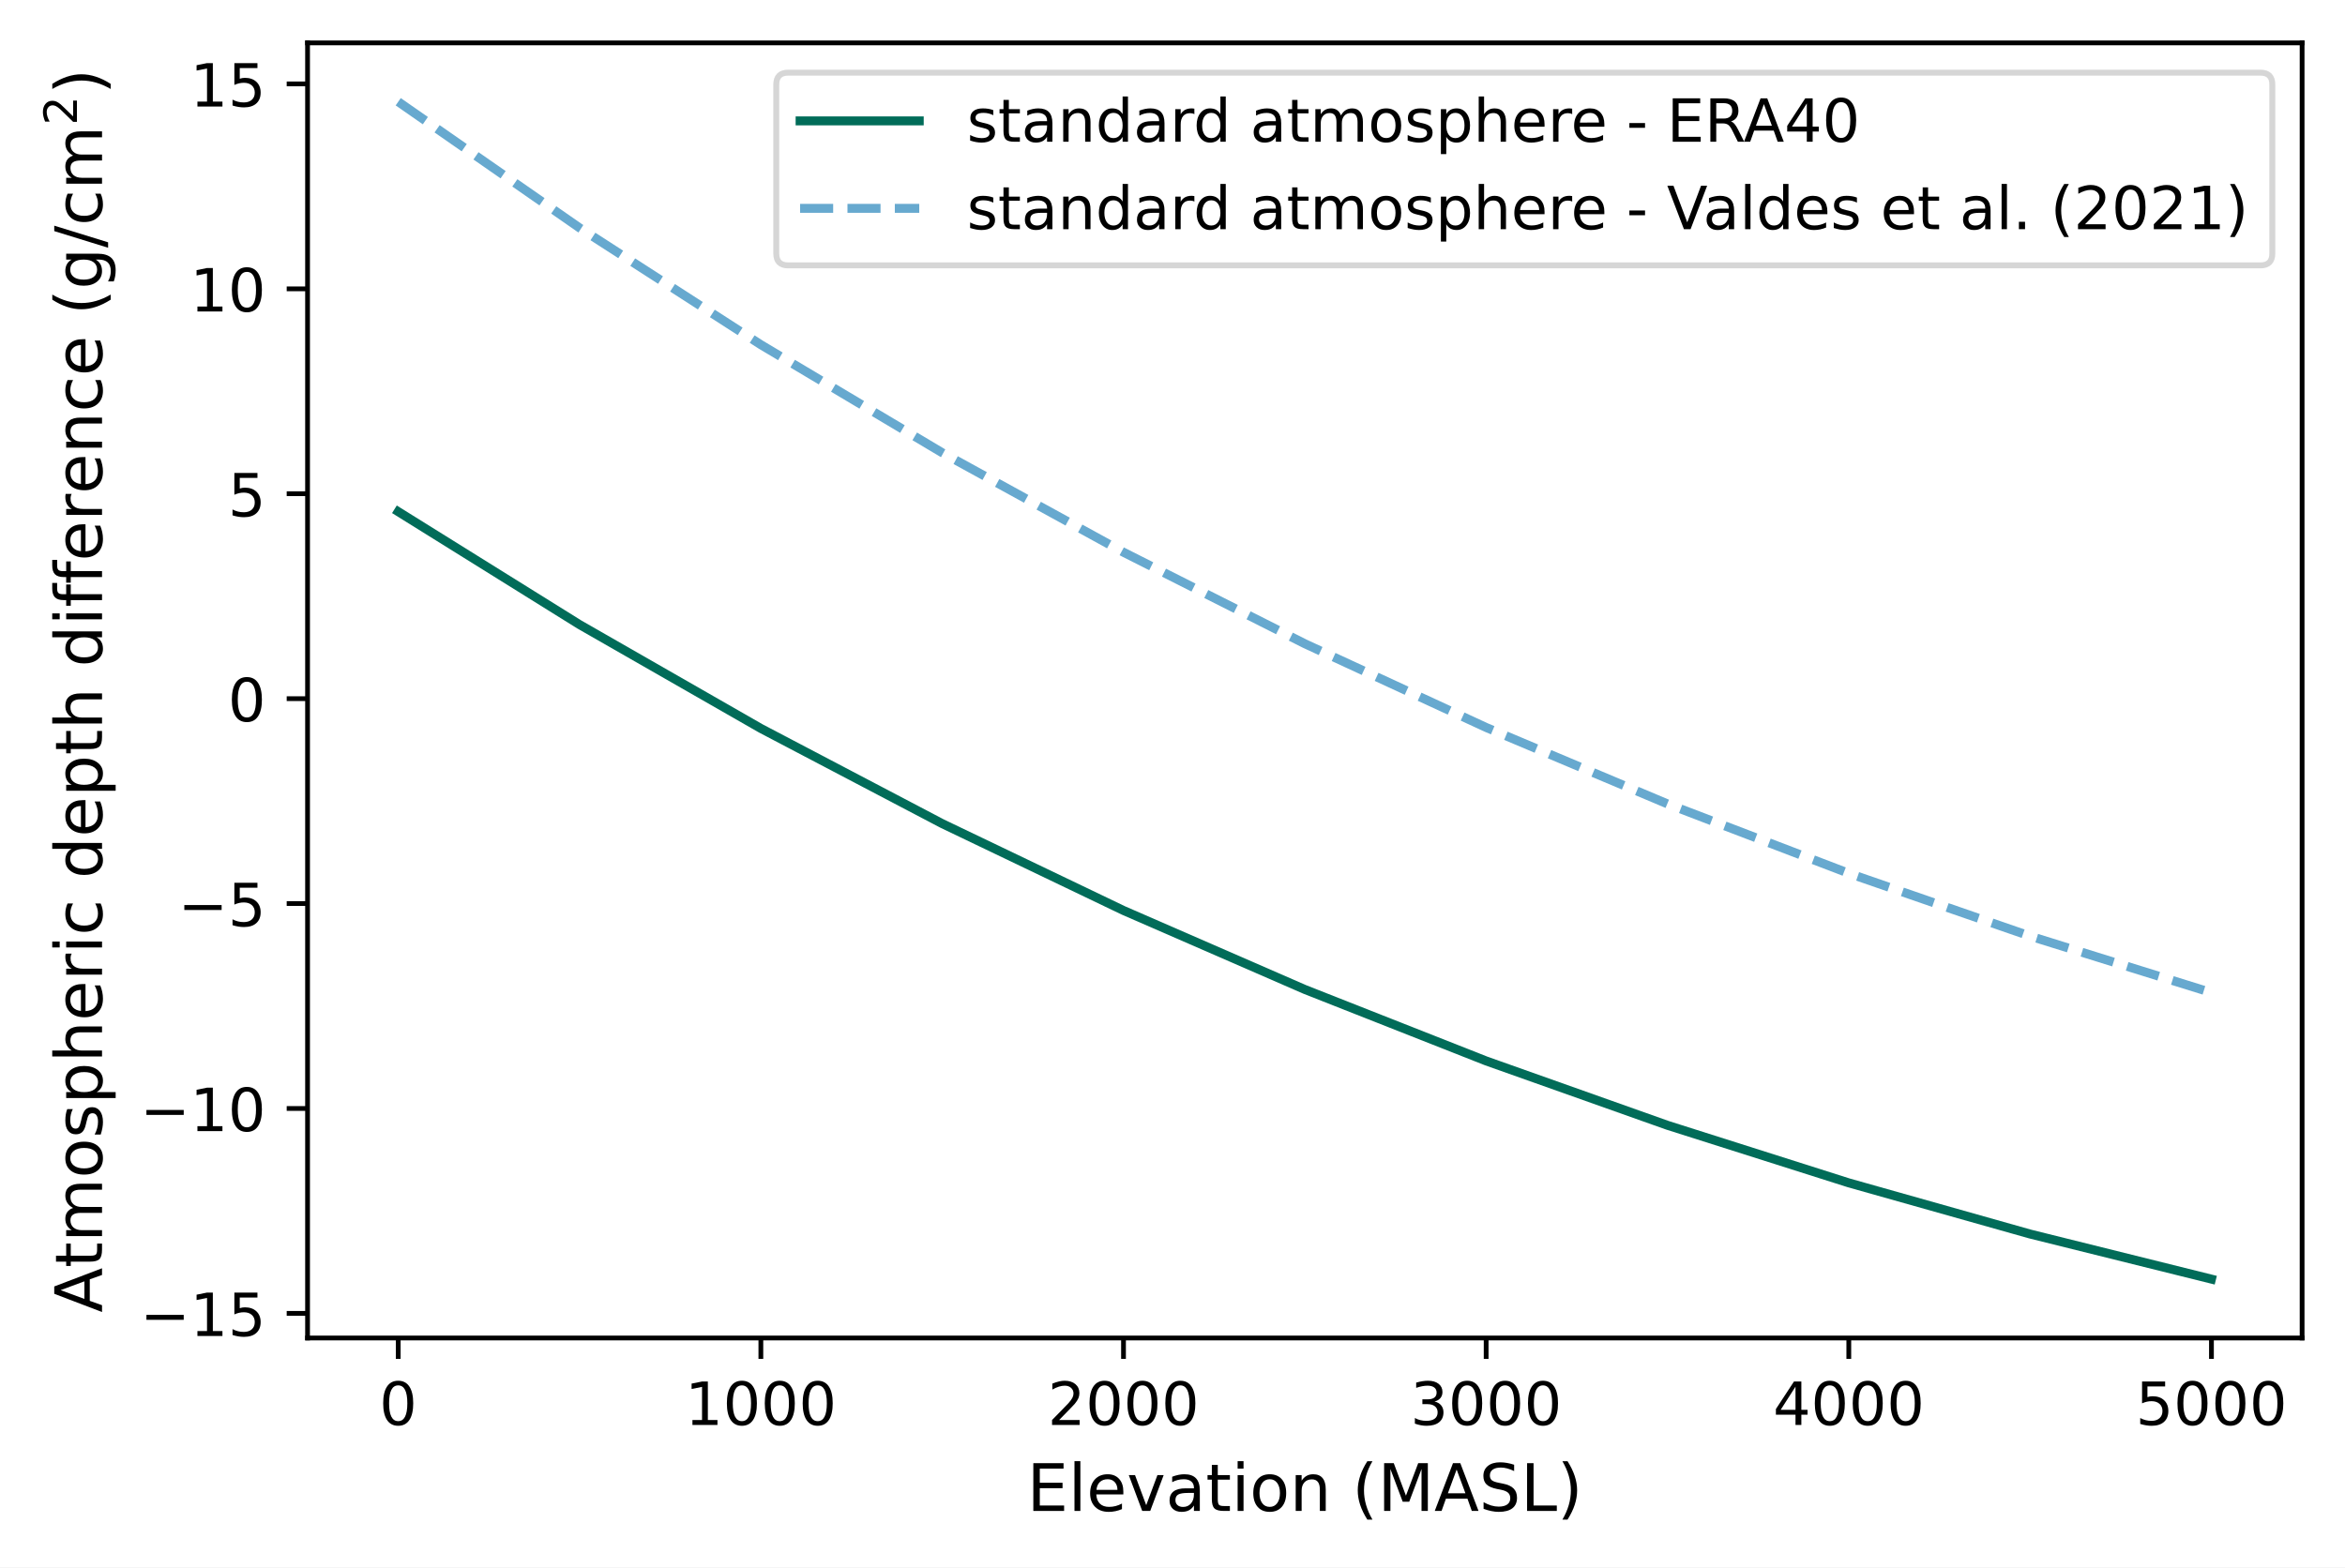
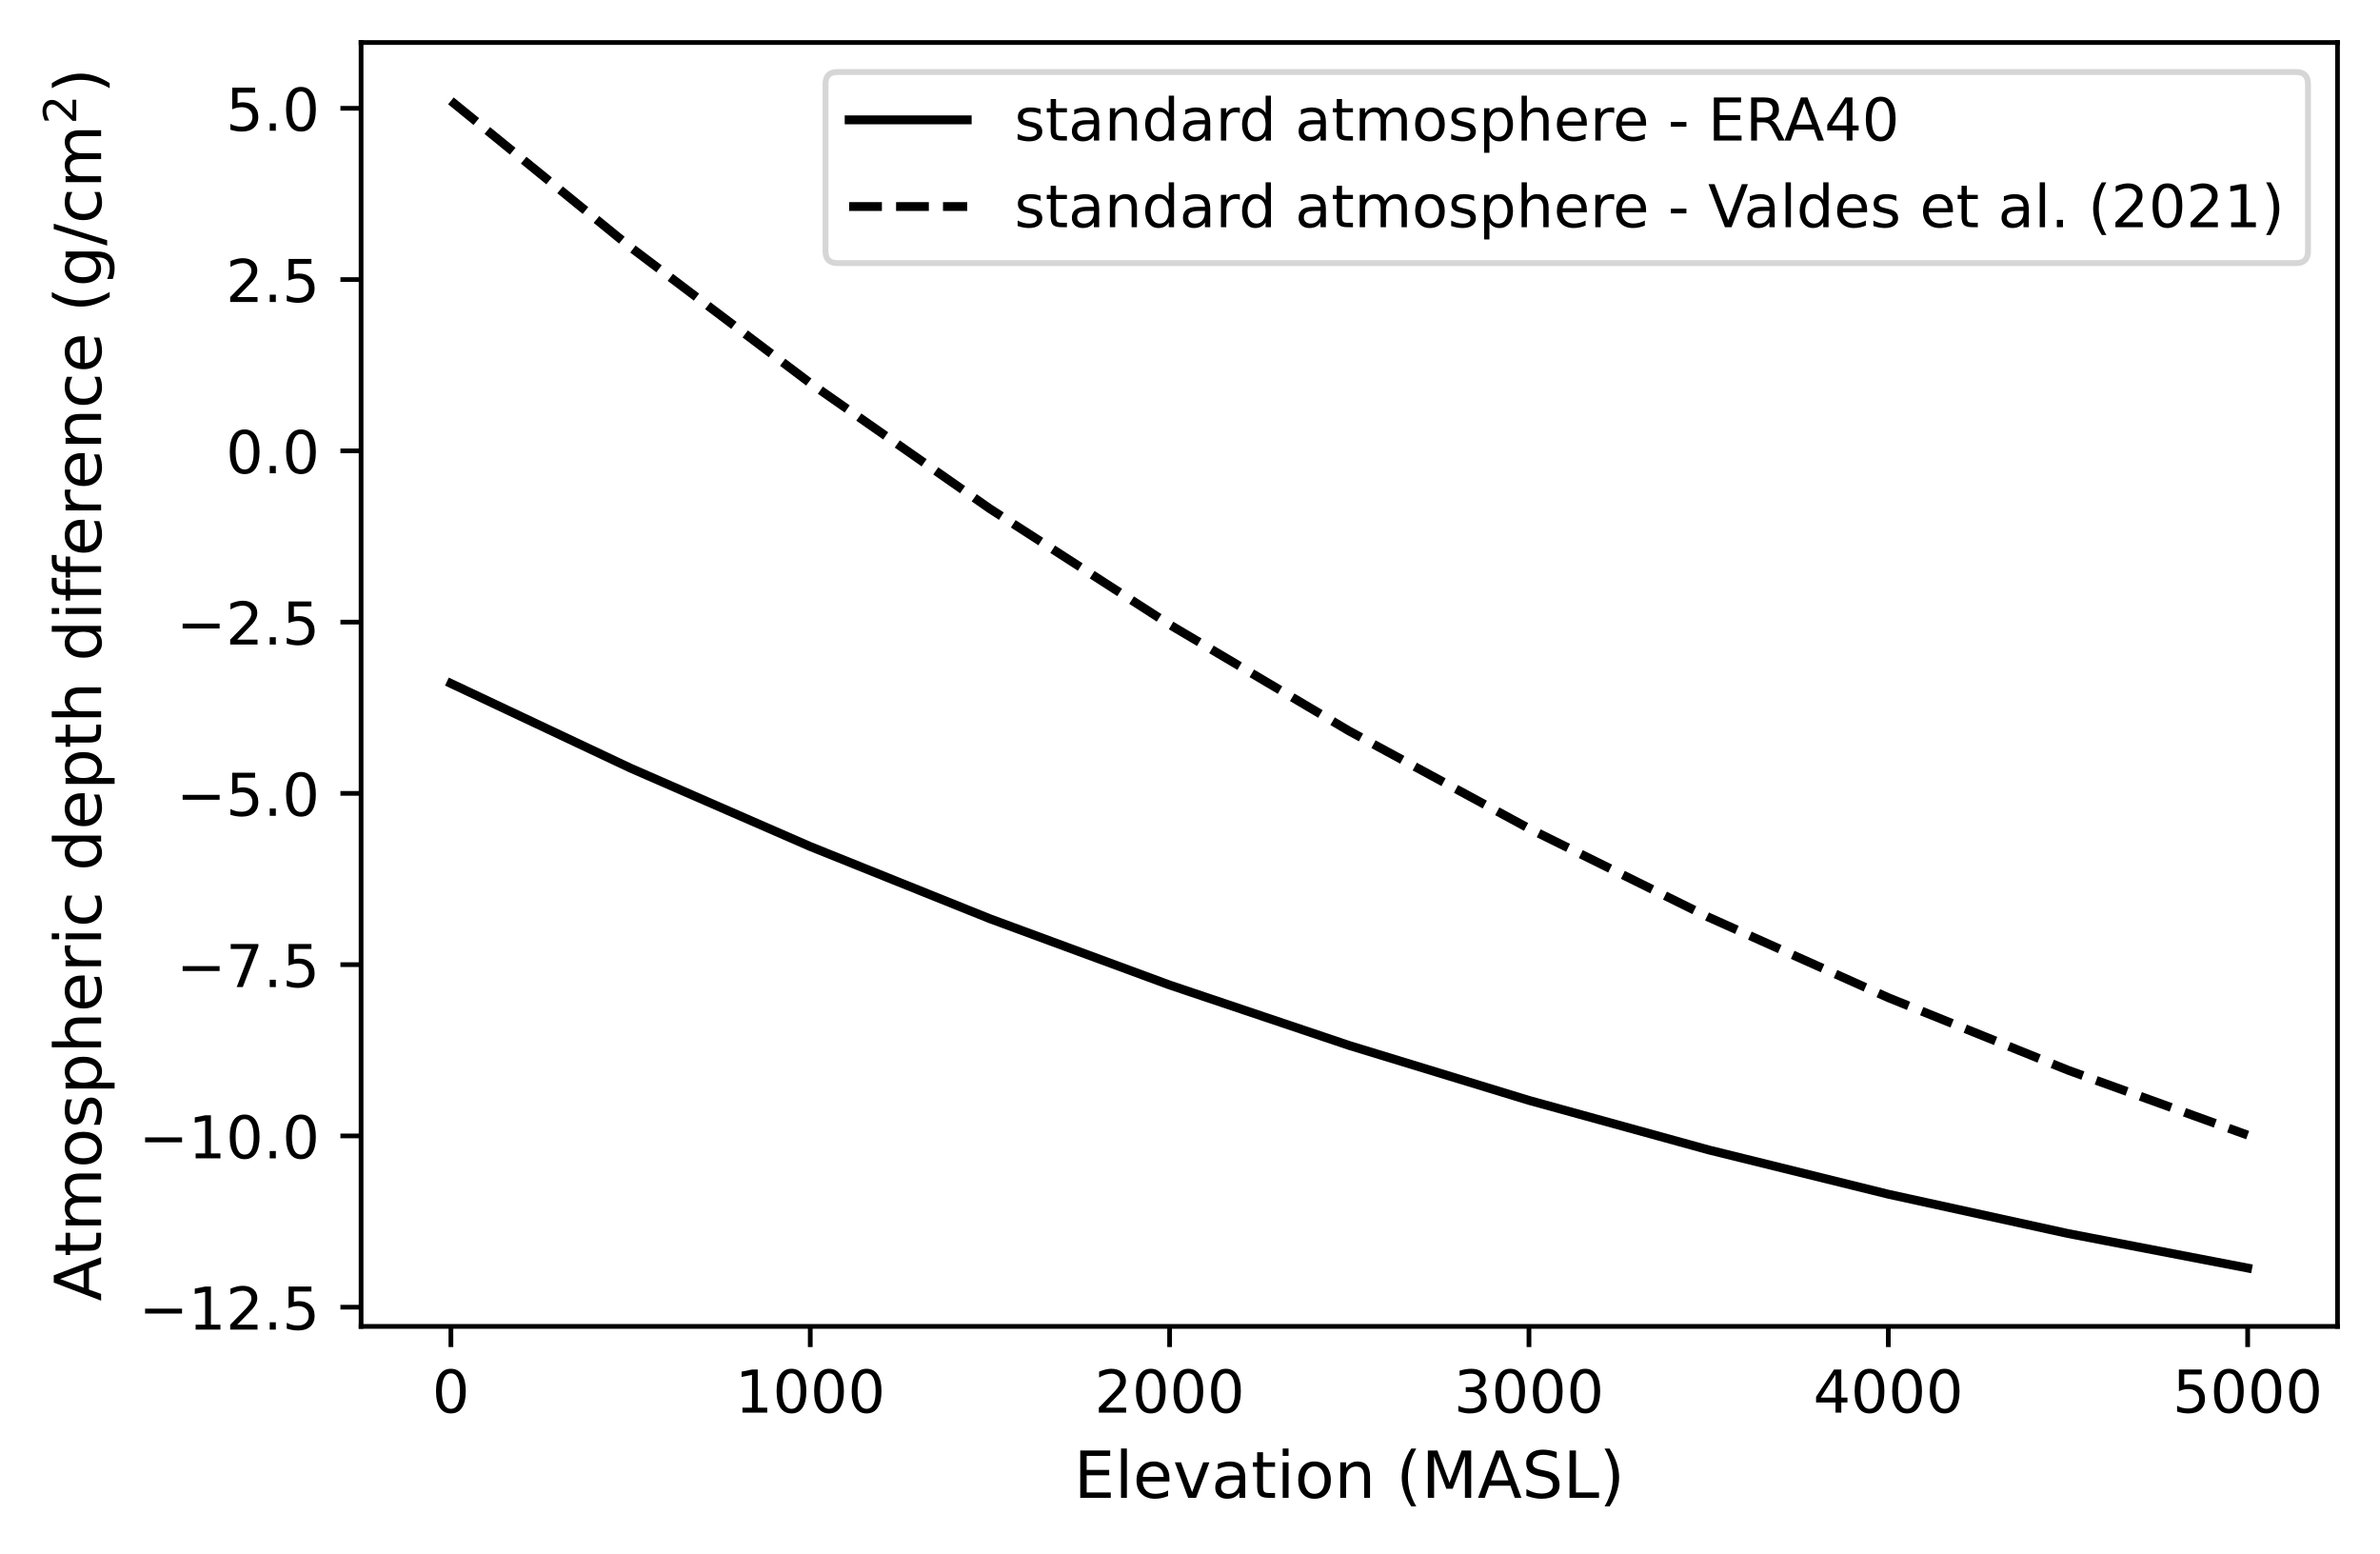
- <svg xmlns="http://www.w3.org/2000/svg" xmlns:xlink="http://www.w3.org/1999/xlink" height="263.164pt" version="1.1" viewBox="0 0 393.625 263.164" width="393.625pt">
+ <svg xmlns="http://www.w3.org/2000/svg" xmlns:xlink="http://www.w3.org/1999/xlink" height="263.164pt" version="1.1" viewBox="0 0 403.165 263.164" width="403.165pt">
  <defs>
    <style type="text/css">
*{stroke-linecap:butt;stroke-linejoin:round;}
  </style>
  </defs>
  <g id="figure_1">
    <g id="patch_1">
-       <path d="M 0 263.164  L 393.625 263.164  L 393.625 0  L 0 0  z " style="fill:#ffffff;" />
+       <path d="M 0 263.164  L 403.165 263.164  L 403.165 0  L 0 0  z " style="fill:#ffffff;" />
    </g>
    <g id="axes_1">
      <g id="patch_2">
-         <path d="M 51.625 224.64  L 386.425 224.64  L 386.425 7.2  L 51.625 7.2  z " style="fill:#ffffff;" />
+         <path d="M 61.165 224.64  L 395.965 224.64  L 395.965 7.2  L 61.165 7.2  z " style="fill:#ffffff;" />
      </g>
      <g id="matplotlib.axis_1">
        <g id="xtick_1">
          <g id="line2d_1">
            <defs>
-               <path d="M 0 0  L 0 3.5  " id="mf3745d3594" style="stroke:#000000;stroke-width:0.8;" />
-             </defs>
-             <g>
-               <use style="stroke:#000000;stroke-width:0.8;" x="66.843" xlink:href="#mf3745d3594" y="224.64" />
+               <path d="M 0 0  L 0 3.5  " id="m3caab899fd" style="stroke:#000000;stroke-width:0.8;" />
+             </defs>
+             <g>
+               <use style="stroke:#000000;stroke-width:0.8;" x="76.383" xlink:href="#m3caab899fd" y="224.64" />
            </g>
          </g>
          <g id="text_1">
            <defs>
              <path d="M 31.781 66.406  Q 24.172 66.406 20.328 58.906  Q 16.5 51.422 16.5 36.375  Q 16.5 21.391 20.328 13.891  Q 24.172 6.391 31.781 6.391  Q 39.453 6.391 43.281 13.891  Q 47.125 21.391 47.125 36.375  Q 47.125 51.422 43.281 58.906  Q 39.453 66.406 31.781 66.406  z M 31.781 74.219  Q 44.047 74.219 50.516 64.516  Q 56.984 54.828 56.984 36.375  Q 56.984 17.969 50.516 8.266  Q 44.047 -1.422 31.781 -1.422  Q 19.531 -1.422 13.062 8.266  Q 6.594 17.969 6.594 36.375  Q 6.594 54.828 13.062 64.516  Q 19.531 74.219 31.781 74.219  z " id="DejaVuSans-48" />
            </defs>
-             <g transform="translate(63.66162 239.2384)scale(0.1 -0.1)">
+             <g transform="translate(73.20224 239.2384)scale(0.1 -0.1)">
              <use xlink:href="#DejaVuSans-48" />
            </g>
          </g>
        </g>
        <g id="xtick_2">
          <g id="line2d_2">
            <g>
-               <use style="stroke:#000000;stroke-width:0.8;" x="127.716" xlink:href="#mf3745d3594" y="224.64" />
+               <use style="stroke:#000000;stroke-width:0.8;" x="137.256" xlink:href="#m3caab899fd" y="224.64" />
            </g>
          </g>
          <g id="text_2">
            <defs>
              <path d="M 12.406 8.297  L 28.516 8.297  L 28.516 63.922  L 10.984 60.406  L 10.984 69.391  L 28.422 72.906  L 38.281 72.906  L 38.281 8.297  L 54.391 8.297  L 54.391 0  L 12.406 0  z " id="DejaVuSans-49" />
            </defs>
-             <g transform="translate(114.9906 239.2384)scale(0.1 -0.1)">
+             <g transform="translate(124.5312 239.2384)scale(0.1 -0.1)">
              <use xlink:href="#DejaVuSans-49" />
              <use x="63.623" xlink:href="#DejaVuSans-48" />
              <use x="127.246" xlink:href="#DejaVuSans-48" />
              <use x="190.869" xlink:href="#DejaVuSans-48" />
            </g>
          </g>
        </g>
        <g id="xtick_3">
          <g id="line2d_3">
            <g>
-               <use style="stroke:#000000;stroke-width:0.8;" x="188.588" xlink:href="#mf3745d3594" y="224.64" />
+               <use style="stroke:#000000;stroke-width:0.8;" x="198.129" xlink:href="#m3caab899fd" y="224.64" />
            </g>
          </g>
          <g id="text_3">
            <defs>
              <path d="M 19.188 8.297  L 53.609 8.297  L 53.609 0  L 7.328 0  L 7.328 8.297  Q 12.938 14.109 22.625 23.891  Q 32.328 33.688 34.812 36.531  Q 39.547 41.844 41.422 45.531  Q 43.312 49.219 43.312 52.781  Q 43.312 58.594 39.234 62.25  Q 35.156 65.922 28.609 65.922  Q 23.969 65.922 18.812 64.312  Q 13.672 62.703 7.812 59.422  L 7.812 69.391  Q 13.766 71.781 18.938 73  Q 24.125 74.219 28.422 74.219  Q 39.75 74.219 46.484 68.547  Q 53.219 62.891 53.219 53.422  Q 53.219 48.922 51.531 44.891  Q 49.859 40.875 45.406 35.406  Q 44.188 33.984 37.641 27.219  Q 31.109 20.453 19.188 8.297  z " id="DejaVuSans-50" />
            </defs>
-             <g transform="translate(175.8633 239.2384)scale(0.1 -0.1)">
+             <g transform="translate(185.4039 239.2384)scale(0.1 -0.1)">
              <use xlink:href="#DejaVuSans-50" />
              <use x="63.623" xlink:href="#DejaVuSans-48" />
              <use x="127.246" xlink:href="#DejaVuSans-48" />
              <use x="190.869" xlink:href="#DejaVuSans-48" />
            </g>
          </g>
        </g>
        <g id="xtick_4">
          <g id="line2d_4">
            <g>
-               <use style="stroke:#000000;stroke-width:0.8;" x="249.461" xlink:href="#mf3745d3594" y="224.64" />
+               <use style="stroke:#000000;stroke-width:0.8;" x="259.002" xlink:href="#m3caab899fd" y="224.64" />
            </g>
          </g>
          <g id="text_4">
            <defs>
              <path d="M 40.578 39.312  Q 47.656 37.797 51.625 33  Q 55.609 28.219 55.609 21.188  Q 55.609 10.406 48.188 4.484  Q 40.766 -1.422 27.094 -1.422  Q 22.516 -1.422 17.656 -0.516  Q 12.797 0.391 7.625 2.203  L 7.625 11.719  Q 11.719 9.328 16.594 8.109  Q 21.484 6.891 26.812 6.891  Q 36.078 6.891 40.938 10.547  Q 45.797 14.203 45.797 21.188  Q 45.797 27.641 41.281 31.266  Q 36.766 34.906 28.719 34.906  L 20.219 34.906  L 20.219 43.016  L 29.109 43.016  Q 36.375 43.016 40.234 45.922  Q 44.094 48.828 44.094 54.297  Q 44.094 59.906 40.109 62.906  Q 36.141 65.922 28.719 65.922  Q 24.656 65.922 20.016 65.031  Q 15.375 64.156 9.812 62.312  L 9.812 71.094  Q 15.438 72.656 20.344 73.438  Q 25.25 74.219 29.594 74.219  Q 40.828 74.219 47.359 69.109  Q 53.906 64.016 53.906 55.328  Q 53.906 49.266 50.438 45.094  Q 46.969 40.922 40.578 39.312  z " id="DejaVuSans-51" />
            </defs>
-             <g transform="translate(236.7361 239.2384)scale(0.1 -0.1)">
+             <g transform="translate(246.2767 239.2384)scale(0.1 -0.1)">
              <use xlink:href="#DejaVuSans-51" />
              <use x="63.623" xlink:href="#DejaVuSans-48" />
              <use x="127.246" xlink:href="#DejaVuSans-48" />
              <use x="190.869" xlink:href="#DejaVuSans-48" />
            </g>
          </g>
        </g>
        <g id="xtick_5">
          <g id="line2d_5">
            <g>
-               <use style="stroke:#000000;stroke-width:0.8;" x="310.334" xlink:href="#mf3745d3594" y="224.64" />
+               <use style="stroke:#000000;stroke-width:0.8;" x="319.874" xlink:href="#m3caab899fd" y="224.64" />
            </g>
          </g>
          <g id="text_5">
            <defs>
              <path d="M 37.797 64.312  L 12.891 25.391  L 37.797 25.391  z M 35.203 72.906  L 47.609 72.906  L 47.609 25.391  L 58.016 25.391  L 58.016 17.188  L 47.609 17.188  L 47.609 0  L 37.797 0  L 37.797 17.188  L 4.891 17.188  L 4.891 26.703  z " id="DejaVuSans-52" />
            </defs>
-             <g transform="translate(297.6088 239.2384)scale(0.1 -0.1)">
+             <g transform="translate(307.1494 239.2384)scale(0.1 -0.1)">
              <use xlink:href="#DejaVuSans-52" />
              <use x="63.623" xlink:href="#DejaVuSans-48" />
              <use x="127.246" xlink:href="#DejaVuSans-48" />
              <use x="190.869" xlink:href="#DejaVuSans-48" />
            </g>
          </g>
        </g>
        <g id="xtick_6">
          <g id="line2d_6">
            <g>
-               <use style="stroke:#000000;stroke-width:0.8;" x="371.207" xlink:href="#mf3745d3594" y="224.64" />
+               <use style="stroke:#000000;stroke-width:0.8;" x="380.747" xlink:href="#m3caab899fd" y="224.64" />
            </g>
          </g>
          <g id="text_6">
            <defs>
              <path d="M 10.797 72.906  L 49.516 72.906  L 49.516 64.594  L 19.828 64.594  L 19.828 46.734  Q 21.969 47.469 24.109 47.828  Q 26.266 48.188 28.422 48.188  Q 40.625 48.188 47.75 41.5  Q 54.891 34.812 54.891 23.391  Q 54.891 11.625 47.562 5.094  Q 40.234 -1.422 26.906 -1.422  Q 22.312 -1.422 17.547 -0.641  Q 12.797 0.141 7.719 1.703  L 7.719 11.625  Q 12.109 9.234 16.797 8.062  Q 21.484 6.891 26.703 6.891  Q 35.156 6.891 40.078 11.328  Q 45.016 15.766 45.016 23.391  Q 45.016 31 40.078 35.438  Q 35.156 39.891 26.703 39.891  Q 22.75 39.891 18.812 39.016  Q 14.891 38.141 10.797 36.281  z " id="DejaVuSans-53" />
            </defs>
-             <g transform="translate(358.4815 239.2384)scale(0.1 -0.1)">
+             <g transform="translate(368.0221 239.2384)scale(0.1 -0.1)">
              <use xlink:href="#DejaVuSans-53" />
              <use x="63.623" xlink:href="#DejaVuSans-48" />
              <use x="127.246" xlink:href="#DejaVuSans-48" />
              <use x="190.869" xlink:href="#DejaVuSans-48" />
            </g>
          </g>
        </g>
        <g id="text_7">
          <defs>
            <path d="M 9.812 72.906  L 55.906 72.906  L 55.906 64.594  L 19.672 64.594  L 19.672 43.016  L 54.391 43.016  L 54.391 34.719  L 19.672 34.719  L 19.672 8.297  L 56.781 8.297  L 56.781 0  L 9.812 0  z " id="DejaVuSans-69" />
            <path d="M 9.422 75.984  L 18.406 75.984  L 18.406 0  L 9.422 0  z " id="DejaVuSans-108" />
            <path d="M 56.203 29.594  L 56.203 25.203  L 14.891 25.203  Q 15.484 15.922 20.484 11.062  Q 25.484 6.203 34.422 6.203  Q 39.594 6.203 44.453 7.469  Q 49.312 8.734 54.109 11.281  L 54.109 2.781  Q 49.266 0.734 44.188 -0.344  Q 39.109 -1.422 33.891 -1.422  Q 20.797 -1.422 13.156 6.188  Q 5.516 13.812 5.516 26.812  Q 5.516 40.234 12.766 48.109  Q 20.016 56 32.328 56  Q 43.359 56 49.781 48.891  Q 56.203 41.797 56.203 29.594  z M 47.219 32.234  Q 47.125 39.594 43.094 43.984  Q 39.062 48.391 32.422 48.391  Q 24.906 48.391 20.391 44.141  Q 15.875 39.891 15.188 32.172  z " id="DejaVuSans-101" />
            <path d="M 2.984 54.688  L 12.5 54.688  L 29.594 8.797  L 46.688 54.688  L 56.203 54.688  L 35.688 0  L 23.484 0  z " id="DejaVuSans-118" />
            <path d="M 34.281 27.484  Q 23.391 27.484 19.188 25  Q 14.984 22.516 14.984 16.5  Q 14.984 11.719 18.141 8.906  Q 21.297 6.109 26.703 6.109  Q 34.188 6.109 38.703 11.406  Q 43.219 16.703 43.219 25.484  L 43.219 27.484  z M 52.203 31.203  L 52.203 0  L 43.219 0  L 43.219 8.297  Q 40.141 3.328 35.547 0.953  Q 30.953 -1.422 24.312 -1.422  Q 15.922 -1.422 10.953 3.297  Q 6 8.016 6 15.922  Q 6 25.141 12.172 29.828  Q 18.359 34.516 30.609 34.516  L 43.219 34.516  L 43.219 35.406  Q 43.219 41.609 39.141 45  Q 35.062 48.391 27.688 48.391  Q 23 48.391 18.547 47.266  Q 14.109 46.141 10.016 43.891  L 10.016 52.203  Q 14.938 54.109 19.578 55.047  Q 24.219 56 28.609 56  Q 40.484 56 46.344 49.844  Q 52.203 43.703 52.203 31.203  z " id="DejaVuSans-97" />
            <path d="M 18.312 70.219  L 18.312 54.688  L 36.812 54.688  L 36.812 47.703  L 18.312 47.703  L 18.312 18.016  Q 18.312 11.328 20.141 9.422  Q 21.969 7.516 27.594 7.516  L 36.812 7.516  L 36.812 0  L 27.594 0  Q 17.188 0 13.234 3.875  Q 9.281 7.766 9.281 18.016  L 9.281 47.703  L 2.688 47.703  L 2.688 54.688  L 9.281 54.688  L 9.281 70.219  z " id="DejaVuSans-116" />
            <path d="M 9.422 54.688  L 18.406 54.688  L 18.406 0  L 9.422 0  z M 9.422 75.984  L 18.406 75.984  L 18.406 64.594  L 9.422 64.594  z " id="DejaVuSans-105" />
            <path d="M 30.609 48.391  Q 23.391 48.391 19.188 42.75  Q 14.984 37.109 14.984 27.297  Q 14.984 17.484 19.156 11.844  Q 23.344 6.203 30.609 6.203  Q 37.797 6.203 41.984 11.859  Q 46.188 17.531 46.188 27.297  Q 46.188 37.016 41.984 42.703  Q 37.797 48.391 30.609 48.391  z M 30.609 56  Q 42.328 56 49.016 48.375  Q 55.719 40.766 55.719 27.297  Q 55.719 13.875 49.016 6.219  Q 42.328 -1.422 30.609 -1.422  Q 18.844 -1.422 12.172 6.219  Q 5.516 13.875 5.516 27.297  Q 5.516 40.766 12.172 48.375  Q 18.844 56 30.609 56  z " id="DejaVuSans-111" />
            <path d="M 54.891 33.016  L 54.891 0  L 45.906 0  L 45.906 32.719  Q 45.906 40.484 42.875 44.328  Q 39.844 48.188 33.797 48.188  Q 26.516 48.188 22.312 43.547  Q 18.109 38.922 18.109 30.906  L 18.109 0  L 9.078 0  L 9.078 54.688  L 18.109 54.688  L 18.109 46.188  Q 21.344 51.125 25.703 53.562  Q 30.078 56 35.797 56  Q 45.219 56 50.047 50.172  Q 54.891 44.344 54.891 33.016  z " id="DejaVuSans-110" />
            <path id="DejaVuSans-32" />
            <path d="M 31 75.875  Q 24.469 64.656 21.281 53.656  Q 18.109 42.672 18.109 31.391  Q 18.109 20.125 21.312 9.062  Q 24.516 -2 31 -13.188  L 23.188 -13.188  Q 15.875 -1.703 12.234 9.375  Q 8.594 20.453 8.594 31.391  Q 8.594 42.281 12.203 53.312  Q 15.828 64.359 23.188 75.875  z " id="DejaVuSans-40" />
            <path d="M 9.812 72.906  L 24.516 72.906  L 43.109 23.297  L 61.812 72.906  L 76.516 72.906  L 76.516 0  L 66.891 0  L 66.891 64.016  L 48.094 14.016  L 38.188 14.016  L 19.391 64.016  L 19.391 0  L 9.812 0  z " id="DejaVuSans-77" />
            <path d="M 34.188 63.188  L 20.797 26.906  L 47.609 26.906  z M 28.609 72.906  L 39.797 72.906  L 67.578 0  L 57.328 0  L 50.688 18.703  L 17.828 18.703  L 11.188 0  L 0.781 0  z " id="DejaVuSans-65" />
            <path d="M 53.516 70.516  L 53.516 60.891  Q 47.906 63.578 42.922 64.891  Q 37.938 66.219 33.297 66.219  Q 25.25 66.219 20.875 63.094  Q 16.5 59.969 16.5 54.203  Q 16.5 49.359 19.406 46.891  Q 22.312 44.438 30.422 42.922  L 36.375 41.703  Q 47.406 39.594 52.656 34.297  Q 57.906 29 57.906 20.125  Q 57.906 9.516 50.797 4.047  Q 43.703 -1.422 29.984 -1.422  Q 24.812 -1.422 18.969 -0.25  Q 13.141 0.922 6.891 3.219  L 6.891 13.375  Q 12.891 10.016 18.656 8.297  Q 24.422 6.594 29.984 6.594  Q 38.422 6.594 43.016 9.906  Q 47.609 13.234 47.609 19.391  Q 47.609 24.75 44.312 27.781  Q 41.016 30.812 33.5 32.328  L 27.484 33.5  Q 16.453 35.688 11.516 40.375  Q 6.594 45.062 6.594 53.422  Q 6.594 63.094 13.406 68.656  Q 20.219 74.219 32.172 74.219  Q 37.312 74.219 42.625 73.281  Q 47.953 72.359 53.516 70.516  z " id="DejaVuSans-83" />
            <path d="M 9.812 72.906  L 19.672 72.906  L 19.672 8.297  L 55.172 8.297  L 55.172 0  L 9.812 0  z " id="DejaVuSans-76" />
            <path d="M 8.016 75.875  L 15.828 75.875  Q 23.141 64.359 26.781 53.312  Q 30.422 42.281 30.422 31.391  Q 30.422 20.453 26.781 9.375  Q 23.141 -1.703 15.828 -13.188  L 8.016 -13.188  Q 14.5 -2 17.703 9.062  Q 20.906 20.125 20.906 31.391  Q 20.906 42.672 17.703 53.656  Q 14.5 64.656 8.016 75.875  z " id="DejaVuSans-41" />
          </defs>
-           <g transform="translate(172.3727 253.6764)scale(0.11 -0.11)">
+           <g transform="translate(181.9133 253.6764)scale(0.11 -0.11)">
            <use xlink:href="#DejaVuSans-69" />
            <use x="63.184" xlink:href="#DejaVuSans-108" />
            <use x="90.967" xlink:href="#DejaVuSans-101" />
            <use x="152.49" xlink:href="#DejaVuSans-118" />
            <use x="211.67" xlink:href="#DejaVuSans-97" />
            <use x="272.949" xlink:href="#DejaVuSans-116" />
            <use x="312.158" xlink:href="#DejaVuSans-105" />
            <use x="339.941" xlink:href="#DejaVuSans-111" />
            <use x="401.123" xlink:href="#DejaVuSans-110" />
            <use x="464.502" xlink:href="#DejaVuSans-32" />
            <use x="496.289" xlink:href="#DejaVuSans-40" />
            <use x="535.303" xlink:href="#DejaVuSans-77" />
            <use x="621.582" xlink:href="#DejaVuSans-65" />
            <use x="689.99" xlink:href="#DejaVuSans-83" />
            <use x="753.467" xlink:href="#DejaVuSans-76" />
            <use x="809.18" xlink:href="#DejaVuSans-41" />
          </g>
        </g>
      </g>
      <g id="matplotlib.axis_2">
        <g id="ytick_1">
          <g id="line2d_7">
            <defs>
-               <path d="M 0 0  L -3.5 0  " id="mcfadb1a1fd" style="stroke:#000000;stroke-width:0.8;" />
-             </defs>
-             <g>
-               <use style="stroke:#000000;stroke-width:0.8;" x="51.625" xlink:href="#mcfadb1a1fd" y="220.509" />
+               <path d="M 0 0  L -3.5 0  " id="mbcf3675eb5" style="stroke:#000000;stroke-width:0.8;" />
+             </defs>
+             <g>
+               <use style="stroke:#000000;stroke-width:0.8;" x="61.165" xlink:href="#mbcf3675eb5" y="221.386" />
            </g>
          </g>
          <g id="text_8">
            <defs>
              <path d="M 10.594 35.5  L 73.188 35.5  L 73.188 27.203  L 10.594 27.203  z " id="DejaVuSans-8722" />
-             </defs>
-             <g transform="translate(23.52 224.3086)scale(0.1 -0.1)">
+               <path d="M 10.688 12.406  L 21 12.406  L 21 0  L 10.688 0  z " id="DejaVuSans-46" />
+             </defs>
+             <g transform="translate(23.52 225.1849)scale(0.1 -0.1)">
              <use xlink:href="#DejaVuSans-8722" />
              <use x="83.789" xlink:href="#DejaVuSans-49" />
-               <use x="147.412" xlink:href="#DejaVuSans-53" />
+               <use x="147.412" xlink:href="#DejaVuSans-50" />
+               <use x="211.035" xlink:href="#DejaVuSans-46" />
+               <use x="242.822" xlink:href="#DejaVuSans-53" />
            </g>
          </g>
        </g>
        <g id="ytick_2">
          <g id="line2d_8">
            <g>
-               <use style="stroke:#000000;stroke-width:0.8;" x="51.625" xlink:href="#mcfadb1a1fd" y="186.106" />
+               <use style="stroke:#000000;stroke-width:0.8;" x="61.165" xlink:href="#mbcf3675eb5" y="192.379" />
            </g>
          </g>
          <g id="text_9">
-             <g transform="translate(23.52 189.9051)scale(0.1 -0.1)">
+             <g transform="translate(23.52 196.1786)scale(0.1 -0.1)">
              <use xlink:href="#DejaVuSans-8722" />
              <use x="83.789" xlink:href="#DejaVuSans-49" />
              <use x="147.412" xlink:href="#DejaVuSans-48" />
+               <use x="211.035" xlink:href="#DejaVuSans-46" />
+               <use x="242.822" xlink:href="#DejaVuSans-48" />
            </g>
          </g>
        </g>
        <g id="ytick_3">
          <g id="line2d_9">
            <g>
-               <use style="stroke:#000000;stroke-width:0.8;" x="51.625" xlink:href="#mcfadb1a1fd" y="151.702" />
+               <use style="stroke:#000000;stroke-width:0.8;" x="61.165" xlink:href="#mbcf3675eb5" y="163.373" />
            </g>
          </g>
          <g id="text_10">
-             <g transform="translate(29.8825 155.5017)scale(0.1 -0.1)">
+             <defs>
+               <path d="M 8.203 72.906  L 55.078 72.906  L 55.078 68.703  L 28.609 0  L 18.312 0  L 43.219 64.594  L 8.203 64.594  z " id="DejaVuSans-55" />
+             </defs>
+             <g transform="translate(29.8825 167.1722)scale(0.1 -0.1)">
+               <use xlink:href="#DejaVuSans-8722" />
+               <use x="83.789" xlink:href="#DejaVuSans-55" />
+               <use x="147.412" xlink:href="#DejaVuSans-46" />
+               <use x="179.199" xlink:href="#DejaVuSans-53" />
+             </g>
+           </g>
+         </g>
+         <g id="ytick_4">
+           <g id="line2d_10">
+             <g>
+               <use style="stroke:#000000;stroke-width:0.8;" x="61.165" xlink:href="#mbcf3675eb5" y="134.367" />
+             </g>
+           </g>
+           <g id="text_11">
+             <g transform="translate(29.8825 138.1659)scale(0.1 -0.1)">
              <use xlink:href="#DejaVuSans-8722" />
              <use x="83.789" xlink:href="#DejaVuSans-53" />
-             </g>
-           </g>
-         </g>
-         <g id="ytick_4">
-           <g id="line2d_10">
-             <g>
-               <use style="stroke:#000000;stroke-width:0.8;" x="51.625" xlink:href="#mcfadb1a1fd" y="117.299" />
-             </g>
-           </g>
-           <g id="text_11">
-             <g transform="translate(38.26219 121.0983)scale(0.1 -0.1)">
-               <use xlink:href="#DejaVuSans-48" />
+               <use x="147.412" xlink:href="#DejaVuSans-46" />
+               <use x="179.199" xlink:href="#DejaVuSans-48" />
            </g>
          </g>
        </g>
        <g id="ytick_5">
          <g id="line2d_11">
            <g>
-               <use style="stroke:#000000;stroke-width:0.8;" x="51.625" xlink:href="#mcfadb1a1fd" y="82.896" />
+               <use style="stroke:#000000;stroke-width:0.8;" x="61.165" xlink:href="#mbcf3675eb5" y="105.36" />
            </g>
          </g>
          <g id="text_12">
-             <g transform="translate(38.26219 86.69482)scale(0.1 -0.1)">
-               <use xlink:href="#DejaVuSans-53" />
+             <g transform="translate(29.8825 109.1595)scale(0.1 -0.1)">
+               <use xlink:href="#DejaVuSans-8722" />
+               <use x="83.789" xlink:href="#DejaVuSans-50" />
+               <use x="147.412" xlink:href="#DejaVuSans-46" />
+               <use x="179.199" xlink:href="#DejaVuSans-53" />
            </g>
          </g>
        </g>
        <g id="ytick_6">
          <g id="line2d_12">
            <g>
-               <use style="stroke:#000000;stroke-width:0.8;" x="51.625" xlink:href="#mcfadb1a1fd" y="48.492" />
+               <use style="stroke:#000000;stroke-width:0.8;" x="61.165" xlink:href="#mbcf3675eb5" y="76.354" />
            </g>
          </g>
          <g id="text_13">
-             <g transform="translate(31.89969 52.29139)scale(0.1 -0.1)">
-               <use xlink:href="#DejaVuSans-49" />
-               <use x="63.623" xlink:href="#DejaVuSans-48" />
+             <g transform="translate(38.26219 80.15316)scale(0.1 -0.1)">
+               <use xlink:href="#DejaVuSans-48" />
+               <use x="63.623" xlink:href="#DejaVuSans-46" />
+               <use x="95.41" xlink:href="#DejaVuSans-48" />
            </g>
          </g>
        </g>
        <g id="ytick_7">
          <g id="line2d_13">
            <g>
-               <use style="stroke:#000000;stroke-width:0.8;" x="51.625" xlink:href="#mcfadb1a1fd" y="14.089" />
+               <use style="stroke:#000000;stroke-width:0.8;" x="61.165" xlink:href="#mbcf3675eb5" y="47.348" />
            </g>
          </g>
          <g id="text_14">
-             <g transform="translate(31.89969 17.88795)scale(0.1 -0.1)">
-               <use xlink:href="#DejaVuSans-49" />
-               <use x="63.623" xlink:href="#DejaVuSans-53" />
-             </g>
-           </g>
-         </g>
-         <g id="text_15">
+             <g transform="translate(38.26219 51.14681)scale(0.1 -0.1)">
+               <use xlink:href="#DejaVuSans-50" />
+               <use x="63.623" xlink:href="#DejaVuSans-46" />
+               <use x="95.41" xlink:href="#DejaVuSans-53" />
+             </g>
+           </g>
+         </g>
+         <g id="ytick_8">
+           <g id="line2d_14">
+             <g>
+               <use style="stroke:#000000;stroke-width:0.8;" x="61.165" xlink:href="#mbcf3675eb5" y="18.341" />
+             </g>
+           </g>
+           <g id="text_15">
+             <g transform="translate(38.26219 22.14045)scale(0.1 -0.1)">
+               <use xlink:href="#DejaVuSans-53" />
+               <use x="63.623" xlink:href="#DejaVuSans-46" />
+               <use x="95.41" xlink:href="#DejaVuSans-48" />
+             </g>
+           </g>
+         </g>
+         <g id="text_16">
          <defs>
            <path d="M 52 44.188  Q 55.375 50.25 60.062 53.125  Q 64.75 56 71.094 56  Q 79.641 56 84.281 50.016  Q 88.922 44.047 88.922 33.016  L 88.922 0  L 79.891 0  L 79.891 32.719  Q 79.891 40.578 77.094 44.375  Q 74.312 48.188 68.609 48.188  Q 61.625 48.188 57.562 43.547  Q 53.516 38.922 53.516 30.906  L 53.516 0  L 44.484 0  L 44.484 32.719  Q 44.484 40.625 41.703 44.406  Q 38.922 48.188 33.109 48.188  Q 26.219 48.188 22.156 43.531  Q 18.109 38.875 18.109 30.906  L 18.109 0  L 9.078 0  L 9.078 54.688  L 18.109 54.688  L 18.109 46.188  Q 21.188 51.219 25.484 53.609  Q 29.781 56 35.688 56  Q 41.656 56 45.828 52.969  Q 50 49.953 52 44.188  z " id="DejaVuSans-109" />
            <path d="M 44.281 53.078  L 44.281 44.578  Q 40.484 46.531 36.375 47.5  Q 32.281 48.484 27.875 48.484  Q 21.188 48.484 17.844 46.438  Q 14.5 44.391 14.5 40.281  Q 14.5 37.156 16.891 35.375  Q 19.281 33.594 26.516 31.984  L 29.594 31.297  Q 39.156 29.25 43.188 25.516  Q 47.219 21.781 47.219 15.094  Q 47.219 7.469 41.188 3.016  Q 35.156 -1.422 24.609 -1.422  Q 20.219 -1.422 15.453 -0.562  Q 10.688 0.297 5.422 2  L 5.422 11.281  Q 10.406 8.688 15.234 7.391  Q 20.062 6.109 24.812 6.109  Q 31.156 6.109 34.562 8.281  Q 37.984 10.453 37.984 14.406  Q 37.984 18.062 35.516 20.016  Q 33.062 21.969 24.703 23.781  L 21.578 24.516  Q 13.234 26.266 9.516 29.906  Q 5.812 33.547 5.812 39.891  Q 5.812 47.609 11.281 51.797  Q 16.75 56 26.812 56  Q 31.781 56 36.172 55.266  Q 40.578 54.547 44.281 53.078  z " id="DejaVuSans-115" />
            <path d="M 18.109 8.203  L 18.109 -20.797  L 9.078 -20.797  L 9.078 54.688  L 18.109 54.688  L 18.109 46.391  Q 20.953 51.266 25.266 53.625  Q 29.594 56 35.594 56  Q 45.562 56 51.781 48.094  Q 58.016 40.188 58.016 27.297  Q 58.016 14.406 51.781 6.484  Q 45.562 -1.422 35.594 -1.422  Q 29.594 -1.422 25.266 0.953  Q 20.953 3.328 18.109 8.203  z M 48.688 27.297  Q 48.688 37.203 44.609 42.844  Q 40.531 48.484 33.406 48.484  Q 26.266 48.484 22.188 42.844  Q 18.109 37.203 18.109 27.297  Q 18.109 17.391 22.188 11.75  Q 26.266 6.109 33.406 6.109  Q 40.531 6.109 44.609 11.75  Q 48.688 17.391 48.688 27.297  z " id="DejaVuSans-112" />
            <path d="M 54.891 33.016  L 54.891 0  L 45.906 0  L 45.906 32.719  Q 45.906 40.484 42.875 44.328  Q 39.844 48.188 33.797 48.188  Q 26.516 48.188 22.312 43.547  Q 18.109 38.922 18.109 30.906  L 18.109 0  L 9.078 0  L 9.078 75.984  L 18.109 75.984  L 18.109 46.188  Q 21.344 51.125 25.703 53.562  Q 30.078 56 35.797 56  Q 45.219 56 50.047 50.172  Q 54.891 44.344 54.891 33.016  z " id="DejaVuSans-104" />
            <path d="M 41.109 46.297  Q 39.594 47.172 37.812 47.578  Q 36.031 48 33.891 48  Q 26.266 48 22.188 43.047  Q 18.109 38.094 18.109 28.812  L 18.109 0  L 9.078 0  L 9.078 54.688  L 18.109 54.688  L 18.109 46.188  Q 20.953 51.172 25.484 53.578  Q 30.031 56 36.531 56  Q 37.453 56 38.578 55.875  Q 39.703 55.766 41.062 55.516  z " id="DejaVuSans-114" />
            <path d="M 48.781 52.594  L 48.781 44.188  Q 44.969 46.297 41.141 47.344  Q 37.312 48.391 33.406 48.391  Q 24.656 48.391 19.812 42.844  Q 14.984 37.312 14.984 27.297  Q 14.984 17.281 19.812 11.734  Q 24.656 6.203 33.406 6.203  Q 37.312 6.203 41.141 7.25  Q 44.969 8.297 48.781 10.406  L 48.781 2.094  Q 45.016 0.344 40.984 -0.531  Q 36.969 -1.422 32.422 -1.422  Q 20.062 -1.422 12.781 6.344  Q 5.516 14.109 5.516 27.297  Q 5.516 40.672 12.859 48.328  Q 20.219 56 33.016 56  Q 37.156 56 41.109 55.141  Q 45.062 54.297 48.781 52.594  z " id="DejaVuSans-99" />
            <path d="M 45.406 46.391  L 45.406 75.984  L 54.391 75.984  L 54.391 0  L 45.406 0  L 45.406 8.203  Q 42.578 3.328 38.25 0.953  Q 33.938 -1.422 27.875 -1.422  Q 17.969 -1.422 11.734 6.484  Q 5.516 14.406 5.516 27.297  Q 5.516 40.188 11.734 48.094  Q 17.969 56 27.875 56  Q 33.938 56 38.25 53.625  Q 42.578 51.266 45.406 46.391  z M 14.797 27.297  Q 14.797 17.391 18.875 11.75  Q 22.953 6.109 30.078 6.109  Q 37.203 6.109 41.297 11.75  Q 45.406 17.391 45.406 27.297  Q 45.406 37.203 41.297 42.844  Q 37.203 48.484 30.078 48.484  Q 22.953 48.484 18.875 42.844  Q 14.797 37.203 14.797 27.297  z " id="DejaVuSans-100" />
            <path d="M 37.109 75.984  L 37.109 68.5  L 28.516 68.5  Q 23.688 68.5 21.797 66.547  Q 19.922 64.594 19.922 59.516  L 19.922 54.688  L 34.719 54.688  L 34.719 47.703  L 19.922 47.703  L 19.922 0  L 10.891 0  L 10.891 47.703  L 2.297 47.703  L 2.297 54.688  L 10.891 54.688  L 10.891 58.5  Q 10.891 67.625 15.141 71.797  Q 19.391 75.984 28.609 75.984  z " id="DejaVuSans-102" />
            <path d="M 45.406 27.984  Q 45.406 37.75 41.375 43.109  Q 37.359 48.484 30.078 48.484  Q 22.859 48.484 18.828 43.109  Q 14.797 37.75 14.797 27.984  Q 14.797 18.266 18.828 12.891  Q 22.859 7.516 30.078 7.516  Q 37.359 7.516 41.375 12.891  Q 45.406 18.266 45.406 27.984  z M 54.391 6.781  Q 54.391 -7.172 48.188 -13.984  Q 42 -20.797 29.203 -20.797  Q 24.469 -20.797 20.266 -20.094  Q 16.062 -19.391 12.109 -17.922  L 12.109 -9.188  Q 16.062 -11.328 19.922 -12.344  Q 23.781 -13.375 27.781 -13.375  Q 36.625 -13.375 41.016 -8.766  Q 45.406 -4.156 45.406 5.172  L 45.406 9.625  Q 42.625 4.781 38.281 2.391  Q 33.938 0 27.875 0  Q 17.828 0 11.672 7.656  Q 5.516 15.328 5.516 27.984  Q 5.516 40.672 11.672 48.328  Q 17.828 56 27.875 56  Q 33.938 56 38.281 53.609  Q 42.625 51.219 45.406 46.391  L 45.406 54.688  L 54.391 54.688  z " id="DejaVuSans-103" />
            <path d="M 25.391 72.906  L 33.688 72.906  L 8.297 -9.281  L 0 -9.281  z " id="DejaVuSans-47" />
          </defs>
          <g transform="translate(17.21 220.365)rotate(-90)scale(0.11 -0.11)">
            <use transform="translate(0 0.765625)" xlink:href="#DejaVuSans-65" />
            <use transform="translate(68.4082 0.765625)" xlink:href="#DejaVuSans-116" />
            <use transform="translate(107.6172 0.765625)" xlink:href="#DejaVuSans-109" />
            <use transform="translate(205.0293 0.765625)" xlink:href="#DejaVuSans-111" />
            <use transform="translate(266.2109 0.765625)" xlink:href="#DejaVuSans-115" />
            <use transform="translate(318.3105 0.765625)" xlink:href="#DejaVuSans-112" />
            <use transform="translate(381.7871 0.765625)" xlink:href="#DejaVuSans-104" />
            <use transform="translate(445.166 0.765625)" xlink:href="#DejaVuSans-101" />
            <use transform="translate(506.6895 0.765625)" xlink:href="#DejaVuSans-114" />
            <use transform="translate(547.8027 0.765625)" xlink:href="#DejaVuSans-105" />
            <use transform="translate(575.5859 0.765625)" xlink:href="#DejaVuSans-99" />
            <use transform="translate(630.5664 0.765625)" xlink:href="#DejaVuSans-32" />
            <use transform="translate(662.3535 0.765625)" xlink:href="#DejaVuSans-100" />
            <use transform="translate(725.8301 0.765625)" xlink:href="#DejaVuSans-101" />
            <use transform="translate(787.3535 0.765625)" xlink:href="#DejaVuSans-112" />
            <use transform="translate(850.8301 0.765625)" xlink:href="#DejaVuSans-116" />
            <use transform="translate(890.0391 0.765625)" xlink:href="#DejaVuSans-104" />
            <use transform="translate(953.418 0.765625)" xlink:href="#DejaVuSans-32" />
            <use transform="translate(985.2051 0.765625)" xlink:href="#DejaVuSans-100" />
            <use transform="translate(1048.682 0.765625)" xlink:href="#DejaVuSans-105" />
            <use transform="translate(1076.465 0.765625)" xlink:href="#DejaVuSans-102" />
            <use transform="translate(1111.67 0.765625)" xlink:href="#DejaVuSans-102" />
            <use transform="translate(1146.875 0.765625)" xlink:href="#DejaVuSans-101" />
            <use transform="translate(1208.398 0.765625)" xlink:href="#DejaVuSans-114" />
            <use transform="translate(1249.512 0.765625)" xlink:href="#DejaVuSans-101" />
            <use transform="translate(1311.035 0.765625)" xlink:href="#DejaVuSans-110" />
            <use transform="translate(1374.414 0.765625)" xlink:href="#DejaVuSans-99" />
            <use transform="translate(1429.395 0.765625)" xlink:href="#DejaVuSans-101" />
            <use transform="translate(1490.918 0.765625)" xlink:href="#DejaVuSans-32" />
            <use transform="translate(1522.705 0.765625)" xlink:href="#DejaVuSans-40" />
            <use transform="translate(1561.719 0.765625)" xlink:href="#DejaVuSans-103" />
            <use transform="translate(1625.195 0.765625)" xlink:href="#DejaVuSans-47" />
            <use transform="translate(1658.887 0.765625)" xlink:href="#DejaVuSans-99" />
            <use transform="translate(1713.867 0.765625)" xlink:href="#DejaVuSans-109" />
            <use transform="translate(1812.236 39.04688)scale(0.7)" xlink:href="#DejaVuSans-50" />
            <use transform="translate(1859.507 0.765625)" xlink:href="#DejaVuSans-41" />
          </g>
        </g>
      </g>
-       <g id="line2d_14">
-         <path clip-path="url(#peecb41fd8a)" d="M 66.843 85.903  L 97.279 104.866  L 127.716 122.301  L 158.152 138.278  L 188.588 152.864  L 219.025 166.125  L 249.461 178.125  L 279.897 188.929  L 310.334 198.596  L 340.77 207.186  L 371.207 214.756  " style="fill:none;stroke:#016c59;stroke-linecap:square;stroke-width:1.5;" />
-       </g>
      <g id="line2d_15">
-         <path clip-path="url(#peecb41fd8a)" d="M 66.843 17.084  L 97.279 38.257  L 127.716 57.876  L 158.152 76.008  L 188.588 92.72  L 219.025 108.075  L 249.461 122.137  L 279.897 134.967  L 310.334 146.625  L 340.77 157.17  L 371.207 166.657  " style="fill:none;stroke:#67a9cf;stroke-dasharray:5.55,2.4;stroke-dashoffset:0;stroke-width:1.5;" />
+         <path clip-path="url(#p84a7a51b1f)" d="M 76.383 115.752  L 106.82 130.097  L 137.256 143.37  L 167.693 155.601  L 198.129 166.822  L 228.565 177.065  L 259.002 186.363  L 289.438 194.748  L 319.874 202.253  L 350.311 208.911  L 380.747 214.756  " style="fill:none;stroke:#000000;stroke-linecap:square;stroke-width:1.5;" />
+       </g>
+       <g id="line2d_16">
+         <path clip-path="url(#p84a7a51b1f)" d="M 76.383 17.084  L 106.82 41.881  L 137.256 64.887  L 167.693 86.168  L 198.129 105.79  L 228.565 123.817  L 259.002 140.313  L 289.438 155.342  L 319.874 168.966  L 350.311 181.246  L 380.747 192.243  " style="fill:none;stroke:#000000;stroke-dasharray:5.55,2.4;stroke-dashoffset:0;stroke-width:1.5;" />
      </g>
      <g id="patch_3">
-         <path d="M 51.625 224.64  L 51.625 7.2  " style="fill:none;stroke:#000000;stroke-linecap:square;stroke-linejoin:miter;stroke-width:0.8;" />
+         <path d="M 61.165 224.64  L 61.165 7.2  " style="fill:none;stroke:#000000;stroke-linecap:square;stroke-linejoin:miter;stroke-width:0.8;" />
      </g>
      <g id="patch_4">
-         <path d="M 386.425 224.64  L 386.425 7.2  " style="fill:none;stroke:#000000;stroke-linecap:square;stroke-linejoin:miter;stroke-width:0.8;" />
+         <path d="M 395.965 224.64  L 395.965 7.2  " style="fill:none;stroke:#000000;stroke-linecap:square;stroke-linejoin:miter;stroke-width:0.8;" />
      </g>
      <g id="patch_5">
-         <path d="M 51.625 224.64  L 386.425 224.64  " style="fill:none;stroke:#000000;stroke-linecap:square;stroke-linejoin:miter;stroke-width:0.8;" />
+         <path d="M 61.165 224.64  L 395.965 224.64  " style="fill:none;stroke:#000000;stroke-linecap:square;stroke-linejoin:miter;stroke-width:0.8;" />
      </g>
      <g id="patch_6">
-         <path d="M 51.625 7.2  L 386.425 7.2  " style="fill:none;stroke:#000000;stroke-linecap:square;stroke-linejoin:miter;stroke-width:0.8;" />
+         <path d="M 61.165 7.2  L 395.965 7.2  " style="fill:none;stroke:#000000;stroke-linecap:square;stroke-linejoin:miter;stroke-width:0.8;" />
      </g>
      <g id="legend_1">
        <g id="patch_7">
-           <path d="M 132.303 44.556  L 379.425 44.556  Q 381.425 44.556 381.425 42.556  L 381.425 14.2  Q 381.425 12.2 379.425 12.2  L 132.303 12.2  Q 130.303 12.2 130.303 14.2  L 130.303 42.556  Q 130.303 44.556 132.303 44.556  z " style="fill:#ffffff;opacity:0.8;stroke:#cccccc;stroke-linejoin:miter;" />
-         </g>
-         <g id="line2d_16">
-           <path d="M 134.303 20.298  L 154.303 20.298  " style="fill:none;stroke:#016c59;stroke-linecap:square;stroke-width:1.5;" />
-         </g>
-         <g id="line2d_17" />
-         <g id="text_16">
+           <path d="M 141.843 44.556  L 388.965 44.556  Q 390.965 44.556 390.965 42.556  L 390.965 14.2  Q 390.965 12.2 388.965 12.2  L 141.843 12.2  Q 139.843 12.2 139.843 14.2  L 139.843 42.556  Q 139.843 44.556 141.843 44.556  z " style="fill:#ffffff;opacity:0.8;stroke:#cccccc;stroke-linejoin:miter;" />
+         </g>
+         <g id="line2d_17">
+           <path d="M 143.843 20.298  L 163.843 20.298  " style="fill:none;stroke:#000000;stroke-linecap:square;stroke-width:1.5;" />
+         </g>
+         <g id="line2d_18" />
+         <g id="text_17">
          <defs>
            <path d="M 4.891 31.391  L 31.203 31.391  L 31.203 23.391  L 4.891 23.391  z " id="DejaVuSans-45" />
            <path d="M 44.391 34.188  Q 47.562 33.109 50.562 29.594  Q 53.562 26.078 56.594 19.922  L 66.609 0  L 56 0  L 46.688 18.703  Q 43.062 26.031 39.672 28.422  Q 36.281 30.812 30.422 30.812  L 19.672 30.812  L 19.672 0  L 9.812 0  L 9.812 72.906  L 32.078 72.906  Q 44.578 72.906 50.734 67.672  Q 56.891 62.453 56.891 51.906  Q 56.891 45.016 53.688 40.469  Q 50.484 35.938 44.391 34.188  z M 19.672 64.797  L 19.672 38.922  L 32.078 38.922  Q 39.203 38.922 42.844 42.219  Q 46.484 45.516 46.484 51.906  Q 46.484 58.297 42.844 61.547  Q 39.203 64.797 32.078 64.797  z " id="DejaVuSans-82" />
          </defs>
-           <g transform="translate(162.3028 23.79844)scale(0.1 -0.1)">
+           <g transform="translate(171.8434 23.79844)scale(0.1 -0.1)">
            <use xlink:href="#DejaVuSans-115" />
            <use x="52.1" xlink:href="#DejaVuSans-116" />
            <use x="91.309" xlink:href="#DejaVuSans-97" />
            <use x="152.588" xlink:href="#DejaVuSans-110" />
            <use x="215.967" xlink:href="#DejaVuSans-100" />
            <use x="279.443" xlink:href="#DejaVuSans-97" />
            <use x="340.723" xlink:href="#DejaVuSans-114" />
            <use x="380.086" xlink:href="#DejaVuSans-100" />
            <use x="443.562" xlink:href="#DejaVuSans-32" />
            <use x="475.35" xlink:href="#DejaVuSans-97" />
            <use x="536.629" xlink:href="#DejaVuSans-116" />
            <use x="575.838" xlink:href="#DejaVuSans-109" />
            <use x="673.25" xlink:href="#DejaVuSans-111" />
            <use x="734.432" xlink:href="#DejaVuSans-115" />
            <use x="786.531" xlink:href="#DejaVuSans-112" />
            <use x="850.008" xlink:href="#DejaVuSans-104" />
            <use x="913.387" xlink:href="#DejaVuSans-101" />
            <use x="974.91" xlink:href="#DejaVuSans-114" />
            <use x="1013.773" xlink:href="#DejaVuSans-101" />
            <use x="1075.297" xlink:href="#DejaVuSans-32" />
            <use x="1107.084" xlink:href="#DejaVuSans-45" />
            <use x="1143.168" xlink:href="#DejaVuSans-32" />
            <use x="1174.955" xlink:href="#DejaVuSans-69" />
            <use x="1238.139" xlink:href="#DejaVuSans-82" />
            <use x="1303.621" xlink:href="#DejaVuSans-65" />
            <use x="1372.029" xlink:href="#DejaVuSans-52" />
            <use x="1435.652" xlink:href="#DejaVuSans-48" />
          </g>
        </g>
-         <g id="line2d_18">
-           <path d="M 134.303 34.977  L 154.303 34.977  " style="fill:none;stroke:#67a9cf;stroke-dasharray:5.55,2.4;stroke-dashoffset:0;stroke-width:1.5;" />
-         </g>
-         <g id="line2d_19" />
-         <g id="text_17">
+         <g id="line2d_19">
+           <path d="M 143.843 34.977  L 163.843 34.977  " style="fill:none;stroke:#000000;stroke-dasharray:5.55,2.4;stroke-dashoffset:0;stroke-width:1.5;" />
+         </g>
+         <g id="line2d_20" />
+         <g id="text_18">
          <defs>
            <path d="M 28.609 0  L 0.781 72.906  L 11.078 72.906  L 34.188 11.531  L 57.328 72.906  L 67.578 72.906  L 39.797 0  z " id="DejaVuSans-86" />
-             <path d="M 10.688 12.406  L 21 12.406  L 21 0  L 10.688 0  z " id="DejaVuSans-46" />
          </defs>
-           <g transform="translate(162.3028 38.47656)scale(0.1 -0.1)">
+           <g transform="translate(171.8434 38.47656)scale(0.1 -0.1)">
            <use xlink:href="#DejaVuSans-115" />
            <use x="52.1" xlink:href="#DejaVuSans-116" />
            <use x="91.309" xlink:href="#DejaVuSans-97" />
            <use x="152.588" xlink:href="#DejaVuSans-110" />
            <use x="215.967" xlink:href="#DejaVuSans-100" />
            <use x="279.443" xlink:href="#DejaVuSans-97" />
            <use x="340.723" xlink:href="#DejaVuSans-114" />
            <use x="380.086" xlink:href="#DejaVuSans-100" />
            <use x="443.562" xlink:href="#DejaVuSans-32" />
            <use x="475.35" xlink:href="#DejaVuSans-97" />
            <use x="536.629" xlink:href="#DejaVuSans-116" />
            <use x="575.838" xlink:href="#DejaVuSans-109" />
            <use x="673.25" xlink:href="#DejaVuSans-111" />
            <use x="734.432" xlink:href="#DejaVuSans-115" />
            <use x="786.531" xlink:href="#DejaVuSans-112" />
            <use x="850.008" xlink:href="#DejaVuSans-104" />
            <use x="913.387" xlink:href="#DejaVuSans-101" />
            <use x="974.91" xlink:href="#DejaVuSans-114" />
            <use x="1013.773" xlink:href="#DejaVuSans-101" />
            <use x="1075.297" xlink:href="#DejaVuSans-32" />
            <use x="1107.084" xlink:href="#DejaVuSans-45" />
            <use x="1143.168" xlink:href="#DejaVuSans-32" />
            <use x="1174.955" xlink:href="#DejaVuSans-86" />
            <use x="1235.613" xlink:href="#DejaVuSans-97" />
            <use x="1296.893" xlink:href="#DejaVuSans-108" />
            <use x="1324.676" xlink:href="#DejaVuSans-100" />
            <use x="1388.152" xlink:href="#DejaVuSans-101" />
            <use x="1449.676" xlink:href="#DejaVuSans-115" />
            <use x="1501.775" xlink:href="#DejaVuSans-32" />
            <use x="1533.562" xlink:href="#DejaVuSans-101" />
            <use x="1595.086" xlink:href="#DejaVuSans-116" />
            <use x="1634.295" xlink:href="#DejaVuSans-32" />
            <use x="1666.082" xlink:href="#DejaVuSans-97" />
            <use x="1727.361" xlink:href="#DejaVuSans-108" />
            <use x="1755.145" xlink:href="#DejaVuSans-46" />
            <use x="1786.932" xlink:href="#DejaVuSans-32" />
            <use x="1818.719" xlink:href="#DejaVuSans-40" />
            <use x="1857.732" xlink:href="#DejaVuSans-50" />
            <use x="1921.355" xlink:href="#DejaVuSans-48" />
            <use x="1984.979" xlink:href="#DejaVuSans-50" />
            <use x="2048.602" xlink:href="#DejaVuSans-49" />
            <use x="2112.225" xlink:href="#DejaVuSans-41" />
          </g>
        </g>
      </g>
    </g>
  </g>
  <defs>
-     <clipPath id="peecb41fd8a">
-       <rect height="217.44" width="334.8" x="51.625" y="7.2" />
+     <clipPath id="p84a7a51b1f">
+       <rect height="217.44" width="334.8" x="61.165" y="7.2" />
    </clipPath>
  </defs>
</svg>
